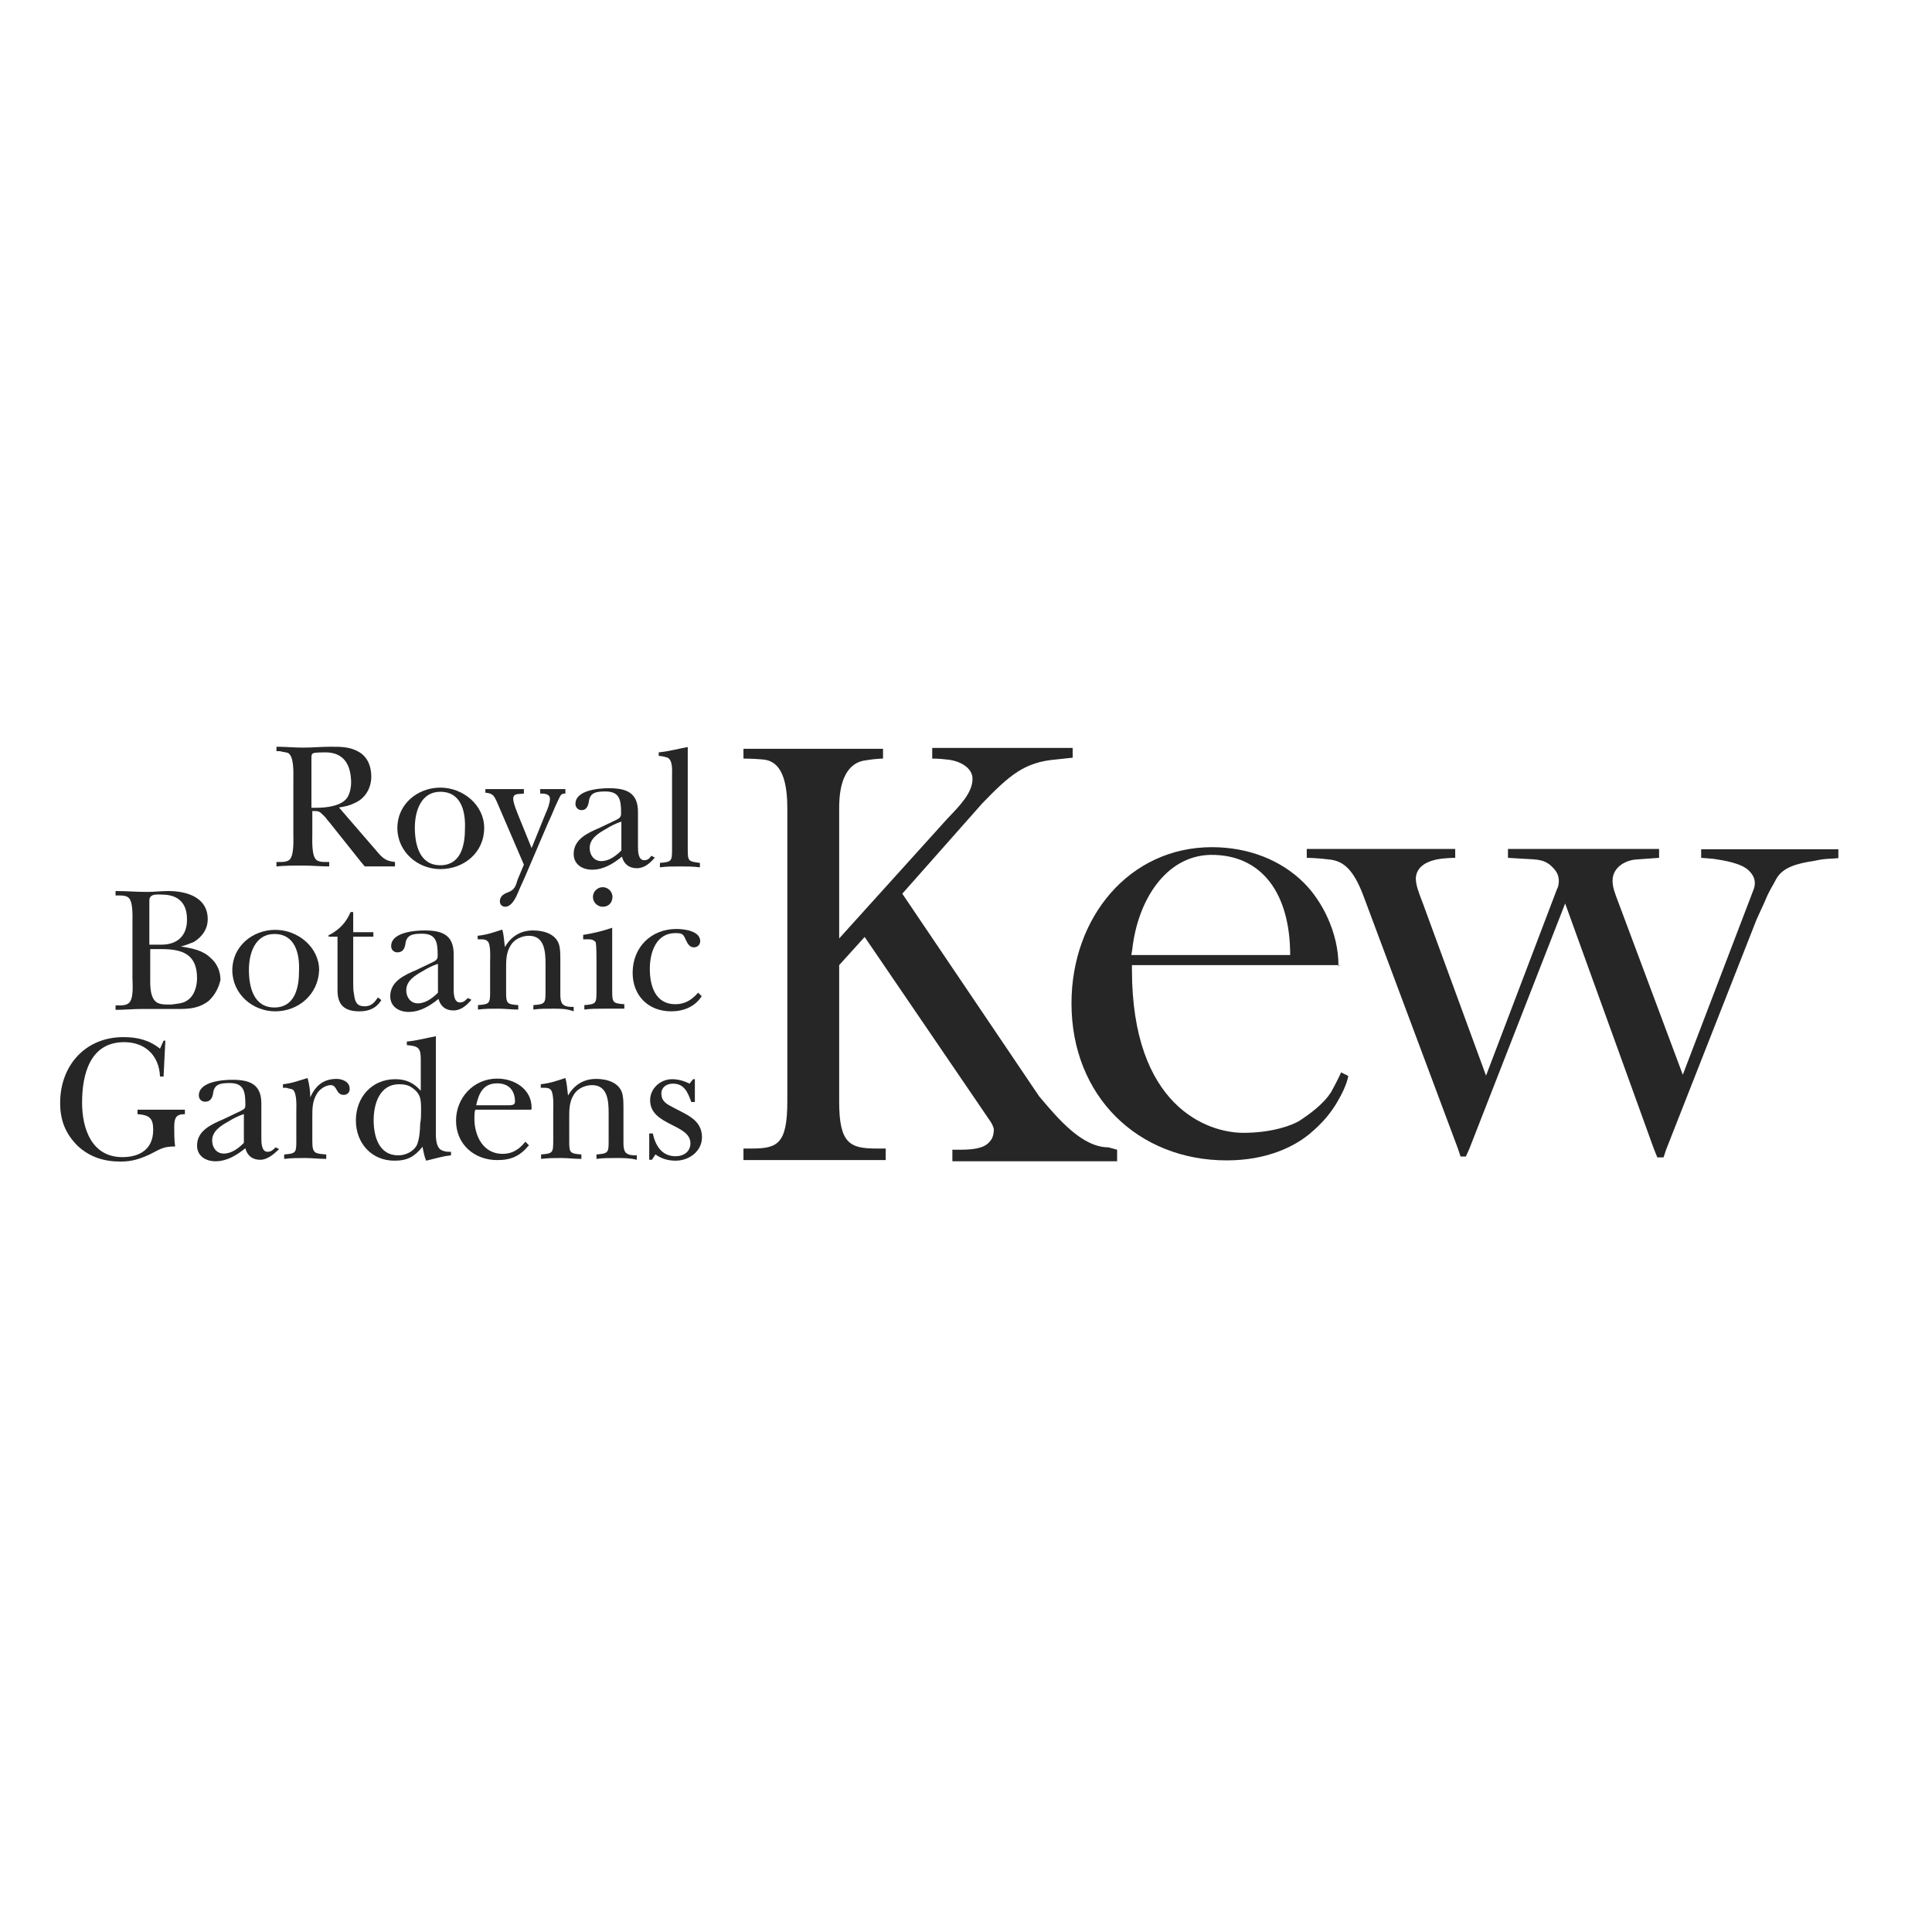
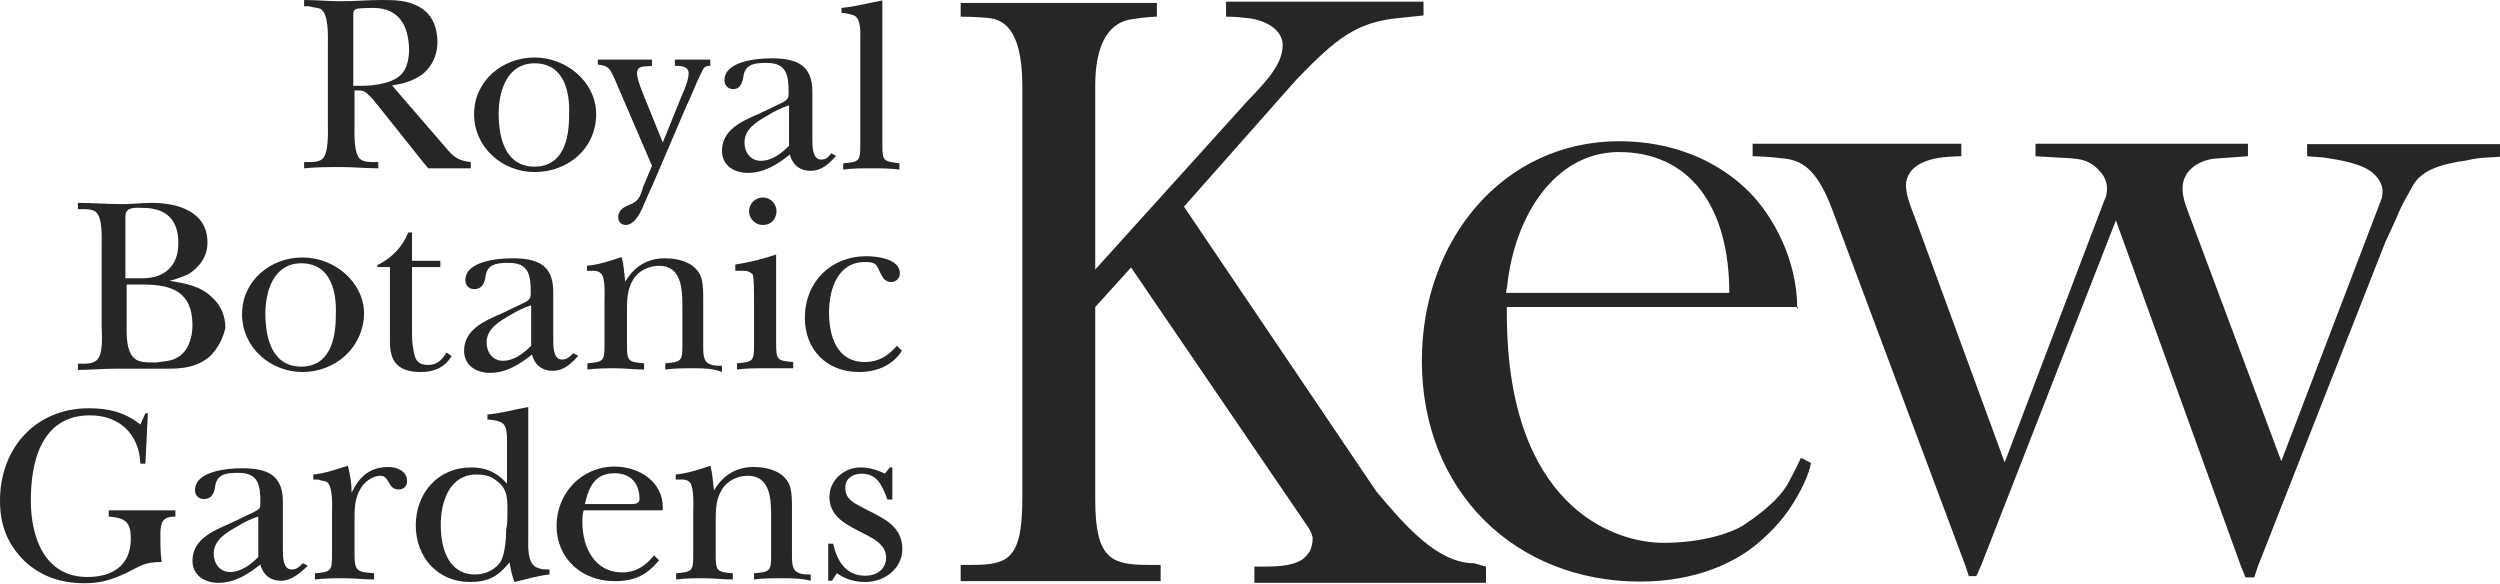
- <svg xmlns="http://www.w3.org/2000/svg" version="1.1" id="layer" x="0px" y="0px" viewBox="0 0 652 652" style="enable-background:new 0 0 652 652;" xml:space="preserve">
+ <svg xmlns="http://www.w3.org/2000/svg" version="1.1" id="layer" x="0px" y="0px" style="enable-background:new 0 0 652 652;" xml:space="preserve" viewBox="20.3 252 600.1 140">
  <style type="text/css">
	.st0{fill:#262626;}
</style>
  <g>
    <path class="st0" d="M127.8,292.4c-1.5,0-3,0-4.7,0c-1.8-2.1-3.3-4.1-5-6.2c-2.4-3-4.7-5.9-7.1-8.9c-0.6-0.6-0.9-1.2-1.5-1.8   c-1.8-1.8-1.8-1.8-4.1-1.8v8c0,1.8-0.3,7.4,1.5,8.6c0.9,0.6,2.1,0.6,3,0.6c0.3,0,0.9,0,1.2,0v1.5c-3,0-5.9-0.3-8.9-0.3   s-5.9,0-8.9,0.3v-1.5c0.3,0,0.9,0,1.2,0c0.9,0,2.1,0,3-0.6c1.8-1.2,1.5-6.8,1.5-8.6v-18.7c0-2.1,0.3-7.7-1.8-8.9   c-0.9-0.3-1.8-0.3-2.7-0.6h-1.2v-1.5c3,0,5.9,0.3,8.9,0.3c3.3,0,6.5-0.3,9.5-0.3c3.3,0,6.5,0,9.5,1.8c3,1.8,4.1,5,4.1,8.3   c0,3.9-2.1,7.4-5.6,8.9c-1.8,0.9-3.3,1.2-5.3,1.5l13.3,15.4c1.8,2.1,3,2.7,5.6,3v1.5C131.4,292.4,129.6,292.4,127.8,292.4z    M109.8,253.9c-0.3,0-3.6,0-4.1,0.3c-0.6,0.3-0.6,0.9-0.6,1.5v16.9h1.8c3.3,0,8.6-0.6,10.4-3.6c0.9-1.5,1.2-3.6,1.2-5   C118.4,258,116,253.9,109.8,253.9z" />
    <path class="st0" d="M148.6,293.3c-7.7,0-14.5-5.9-14.5-13.9s6.8-13.6,14.5-13.6c7.7,0,14.8,5.9,14.8,13.6   C163.4,287.7,156.6,293.3,148.6,293.3z M148.6,267.2c-6.5,0-8.6,6.5-8.6,12.1s1.5,12.7,8.6,12.7c6.8,0,8.3-6.5,8.3-12.1   C157.2,274,155.7,267.2,148.6,267.2z" />
    <path class="st0" d="M188.3,270.2c-1.2,2.4-2.1,5-3.3,7.4l-8,18.7c-0.6,1.2-2.1,4.7-2.1,4.7c-0.6,1.5-2.1,5-4.4,5   c-0.9,0-1.8-0.6-1.8-1.8c0-2.1,1.8-2.7,3.3-3.3c1.8-0.9,2.1-2.1,2.7-4.1l2.1-5l-8.9-20.7c-1.2-2.7-1.5-3.3-4.1-3.6v-1.2   c2.1,0,4.1,0,6.5,0c2.4,0,4.4,0,6.5,0v1.5c-1.5,0.3-3.6-0.3-3.6,1.8c0,1.5,1.5,5,2.1,6.5l4.1,10.1l4.7-11.6c0.6-1.2,1.5-3.6,1.5-5   c0-1.8-2.1-1.8-3.3-1.8v-1.5c1.5,0,3,0,4.4,0c1.5,0,3,0,4.1,0v1.5C189.2,267.8,189.2,268.4,188.3,270.2z" />
    <path class="st0" d="M214.9,293c-2.7,0-4.4-1.5-5-3.9c-3,2.4-6.2,4.4-10.1,4.4c-3.3,0-6.2-1.8-6.2-5.3c0-5,4.7-7.1,8.9-8.9l4.4-2.1   c0.6-0.3,2.1-0.9,2.4-1.5c0.3-0.3,0.3-0.9,0.3-1.5c0-4.4-0.6-7.1-5.3-7.1c-3,0-5.3,0.3-5.6,3.6c-0.3,1.5-0.9,2.7-2.4,2.7   c-1.2,0-2.1-0.9-2.1-2.1c0-4.7,8-5.3,11.3-5.3c5.9,0,9.8,1.5,9.8,8v11.6c0,1.5,0,4.7,2.1,4.7c1.2,0,1.8-0.6,2.4-1.5l1.2,0.6   C219.4,291.2,217.6,293,214.9,293z M209.6,277.3c-1.8,0.6-3.6,1.5-5,2.4c-2.7,1.5-5.6,3.3-5.6,6.5c0,2.4,1.5,4.4,3.9,4.4   c2.7,0,5-1.8,6.8-3.6V277.3L209.6,277.3z" />
    <path class="st0" d="M229.5,292.4c-2.4,0-4.4,0-6.8,0.3v-1.5c3.9-0.3,4.1-0.6,4.1-4.4c0-0.9,0-1.8,0-2.7v-22.2   c0-1.8,0.3-5.3-1.5-6.2c-0.9-0.3-2.1-0.6-3-0.6v-1.2c3.3-0.3,6.5-1.2,9.8-1.8v32c0,0.9,0,1.8,0,2.7c0,3.9,0.3,3.9,4.1,4.4v1.5   C233.9,292.4,231.5,292.4,229.5,292.4z" />
    <path class="st0" d="M70.4,337.8c-3.9,3-8,2.7-12.4,2.7c-2.4,0-5,0-7.4,0c-0.9,0-1.8,0-2.7,0c-3,0-5.9,0.3-8.9,0.3v-1.5   c0.3,0,0.9,0,1.2,0c0.9,0,2.1,0,3-0.6c2.1-1.2,1.5-6.8,1.5-8.6v-18.7c0-2.1,0.3-7.4-1.5-8.6c-0.9-0.6-2.1-0.6-3-0.6   c-0.3,0-0.9,0-1.2,0v-1.5c3.6,0,7.1,0.3,10.7,0.3c2.4,0,4.7-0.3,7.1-0.3c6.2,0,13.3,2.1,13.3,9.5c0,3.3-1.8,5.9-4.7,7.7   c-1.5,0.6-3,1.2-4.4,1.5c3.6,0.6,7.4,1.2,10.1,3.9c2.1,1.8,3.3,4.4,3.3,7.4C73.9,333,72.7,335.7,70.4,337.8z M54.6,320.3h-3.9v9.2   c0,2.4-0.3,7.4,2.4,8.9c1.2,0.6,2.4,0.6,3.9,0.6h0.3c0.3,0,0.6,0,0.6,0c1.8-0.3,3.6-0.3,5-1.2c2.7-1.5,3.6-5,3.6-7.7   C66.5,322,61.5,320.3,54.6,320.3z M54.6,301.9c-0.9,0-3.3-0.3-3.9,0.9c-0.3,0.3-0.3,0.9-0.3,1.5v14.5h4.1c5.3,0,8.6-3,8.6-8.3   C63.2,304.9,60.3,301.9,54.6,301.9z" />
    <path class="st0" d="M92.9,341.3c-7.7,0-14.5-5.9-14.5-13.9s6.8-13.6,14.5-13.6s14.8,5.9,14.8,13.6   C107.4,335.7,100.6,341.3,92.9,341.3z M92.6,315.2c-6.5,0-8.6,6.5-8.6,12.1s1.5,12.7,8.6,12.7c6.8,0,8.3-6.5,8.3-12.1   C101.2,322,99.7,315.2,92.6,315.2z" />
    <path class="st0" d="M121.3,341.3c-5,0-7.4-2.1-7.4-7.1v-18.1h-3v-0.6h0.3c3.3-1.8,5.6-4.1,7.1-7.7h0.9v6.8h6.8v1.5h-6.8v15.7   c0,1.2,0,2.4,0.3,3.9c0.3,2.4,0.9,3.9,3.6,3.9c2.1,0,3.3-1.2,4.4-3l1.2,0.9C126.9,340.4,124.3,341.3,121.3,341.3z" />
    <path class="st0" d="M153,341c-2.7,0-4.4-1.5-5-3.9c-3,2.4-6.2,4.4-10.1,4.4c-3.3,0-6.2-1.8-6.2-5.3c0-5,4.7-7.1,8.9-8.9l4.4-2.1   c0.6-0.3,2.1-0.9,2.4-1.5c0.3-0.3,0.3-0.9,0.3-1.5c0-4.4-0.6-7.1-5.3-7.1c-3,0-5.3,0.3-5.6,3.6c-0.3,1.5-0.9,2.7-2.7,2.7   c-1.2,0-2.1-0.9-2.1-2.1c0-4.7,8-5.3,11.3-5.3c5.9,0,9.8,1.5,9.8,8v11.6c0,1.5,0,4.7,2.1,4.7c1.2,0,1.8-0.6,2.7-1.5l1.2,0.6   C157.5,339.2,155.7,341,153,341z M147.7,325.3c-1.8,0.6-3.6,1.5-5,2.4c-2.7,1.5-5.6,3.3-5.6,6.5c0,2.4,1.5,4.4,3.9,4.4   c2.7,0,5-1.8,6.8-3.6V325.3L147.7,325.3z" />
    <path class="st0" d="M186.8,340.4c-2.4,0-4.7,0-6.8,0.3v-1.5c3.9-0.3,4.1-0.6,4.1-4.4c0-0.9,0-1.8,0-2.7v-6.8   c0-4.1-0.3-9.5-5.6-9.5c-2.4,0-5,1.2-6.2,3.3c-1.5,2.4-1.5,5-1.5,7.7v5.3c0,0.9,0,1.8,0,2.7c0,3.9,0.3,4.1,4.1,4.4v1.5   c-2.4,0-4.4-0.3-6.8-0.3s-4.4,0-6.8,0.3v-1.5c3.9-0.3,4.1-0.6,4.1-4.4c0-0.9,0-1.8,0-2.7v-7.4c0-1.5,0.3-6.2-0.9-7.1   c-0.6-0.6-1.5-0.6-2.1-0.6h-1.2v-1.2c3-0.3,5.6-1.2,8.3-2.1c0.6,2.1,0.6,3.9,0.9,5.9c2.1-3.6,5.3-5.6,9.5-5.6c3.6,0,8,1.2,8.9,5.3   c0.3,1.5,0.3,3,0.3,4.4c0,3,0,5.9,0,8.9c0,0.9,0,1.8,0,2.7c0,1.2,0,3.3,1.2,3.9c0.9,0.6,2.1,0.6,3.3,0.6v1.5   C191.2,340.4,189.2,340.4,186.8,340.4z" />
    <path class="st0" d="M204,340.4c-2.4,0-4.7,0-6.8,0.3v-1.5c3.9-0.3,4.1-0.6,4.1-4.4c0-0.9,0-1.8,0-2.7v-8.3c0-0.9,0-5-0.3-5.9   c-0.6-0.6-1.2-0.9-2.1-0.9c-0.6,0-1.5,0-2.1,0v-1.5c3.6-0.6,6.2-1.2,9.8-2.4v18.7c0,0.9,0,1.8,0,2.7c0,3.9,0.3,4.1,4.1,4.4v1.5   C208.7,340.4,206.4,340.4,204,340.4z M203.4,306c-1.8,0-3.3-1.5-3.3-3.3s1.5-3.3,3.3-3.3c1.8,0,3.3,1.5,3.3,3.3   C206.6,304.9,205.2,306,203.4,306z" />
    <path class="st0" d="M226.5,341.3c-7.7,0-13-5.3-13-13c0-8.6,6.2-14.8,14.8-14.8c2.4,0,8,0.6,8,4.1c0,1.2-0.9,2.1-2.1,2.1   c-1.5,0-2.1-1.2-2.7-2.4c-0.9-2.1-1.2-2.4-3.6-2.4c-6.5,0-8.6,6.5-8.6,12.1s1.8,11.9,8.6,11.9c3.3,0,5.6-1.5,7.7-3.9l1.2,1.2   C234.5,339.8,230.6,341.3,226.5,341.3z" />
    <path class="st0" d="M58.8,380.4c0,2.1,0,4.4,0.3,6.5c-4.1,0-5,0.9-8.6,2.7c-3.3,1.5-5.9,2.4-9.8,2.4c-5.6,0-10.4-1.5-14.5-5.3   c-4.1-4.1-5.9-8.6-5.9-14.5c0-12.7,8.6-22.2,21.3-22.2c4.7,0,8.6,0.9,12.4,3.9l1.2-2.7h0.6l-0.6,12.1h-1.2   c-0.3-7.1-5-11.6-12.1-11.6c-11.6,0-14.2,11-14.2,20.4c0,8.9,3.3,18.4,13.6,18.4c5.9,0,10.4-2.7,10.4-9.2c0-3.9-1.2-5-5.3-5.3v-1.5   c2.7,0,5.3,0,8.3,0c2.7,0,5,0,7.7,0v1.5C59.4,376,58.8,377.2,58.8,380.4z" />
    <path class="st0" d="M87.8,391.4c-2.7,0-4.4-1.5-5-3.9c-3,2.4-6.2,4.4-10.1,4.4c-3.3,0-6.2-1.8-6.2-5.3c0-5,4.7-7.1,8.9-8.9   l4.4-2.1c0.6-0.3,2.1-0.9,2.7-1.5c0.3-0.3,0.3-0.9,0.3-1.5c0-4.4-0.6-7.1-5.3-7.1c-3,0-5.3,0.3-5.6,3.6c-0.3,1.5-0.9,2.7-2.7,2.7   c-1.2,0-2.1-0.9-2.1-2.1c0-4.7,8-5.3,11.3-5.3c5.9,0,9.8,1.5,9.8,8V384c0,1.5,0,4.7,2.1,4.7c1.2,0,1.8-0.6,2.7-1.5l1.2,0.6   C92.3,389.6,90.2,391.4,87.8,391.4z M82.2,376c-1.8,0.6-3.6,1.5-5,2.4c-2.7,1.5-5.6,3.3-5.6,6.5c0,2.4,1.5,4.4,3.9,4.4   c2.7,0,5-1.8,6.8-3.6V376L82.2,376z" />
    <path class="st0" d="M116,369.5c-2.7,0-2.1-3.3-4.4-3.3c-1.8,0-3.9,1.5-4.7,3c-1.5,2.4-1.5,5-1.5,7.7v5.6c0,0.9,0,1.8,0,2.7   c0,4.1,0.9,4.1,4.7,4.4v1.5c-2.4,0-4.7-0.3-7.1-0.3s-4.7,0-7.1,0.3v-1.5c3.9-0.3,4.1-0.6,4.1-4.4c0-0.9,0-1.8,0-2.7v-7.4   c0-1.5,0.3-6.2-1.2-7.4c-0.6-0.3-1.5-0.3-2.1-0.6h-1.2v-1.2c3-0.3,5.3-1.2,8.3-2.1c0.6,2.4,0.9,4.1,0.9,6.5   c1.8-3.9,4.4-6.2,8.9-6.2c1.8,0,4.4,0.9,4.4,3.3C118.1,368.6,117.2,369.5,116,369.5z" />
    <path class="st0" d="M143.8,391.7c-0.6-1.5-0.9-3-1.2-4.7c-2.7,3.3-5,4.7-9.5,4.7c-7.7,0-13-5.9-13-13.6s5.3-13.9,13.3-13.9   c3.6,0,6.2,1.2,8.6,3.9v-10.4c0-3.9-0.6-4.7-4.7-5v-1.2c3.3-0.3,6.5-1.2,9.8-1.8V381c0,1.8-0.3,5.9,1.8,7.1   c0.6,0.3,1.5,0.6,2.4,0.6h0.9v1.2C149.2,390.2,146.5,391.1,143.8,391.7z M142.1,374.8c0-3.6,0-5.6-3-7.7c-1.2-0.9-2.7-1.2-4.4-1.2   c-6.5,0-8.6,6.5-8.6,12.1c0,5.6,1.8,11.9,8.3,11.9c2.4,0,5-1.2,6.2-3.3c0.9-1.8,1.2-5.3,1.2-7.4   C142.1,377.8,142.1,376.3,142.1,374.8z" />
    <path class="st0" d="M178.8,374.5h-18.4c-0.3,0.9-0.3,1.8-0.3,3c0,5.9,3,11.9,9.5,11.9c3.3,0,5.6-1.5,7.7-4.1l1.2,1.2   c-3,3.6-5.9,5-10.7,5c-7.7,0-13.9-5.3-13.9-13.3c0-7.7,5.9-14.2,13.9-14.2c5.9,0,11.6,3.6,11.6,9.8   C179.4,374.5,179.4,374.5,178.8,374.5z M167.8,365.6c-4.7,0-6.2,3.3-7.1,7.4h10.7c1.2,0,2.4,0,2.4-1.2   C173.8,368,171.7,365.6,167.8,365.6z" />
    <path class="st0" d="M208.1,390.8c-2.4,0-4.7,0-6.8,0.3v-1.5c3.9-0.3,4.1-0.6,4.1-4.4c0-0.9,0-1.8,0-2.7v-6.8   c0-4.1-0.3-9.5-5.6-9.5c-2.4,0-5,1.2-6.2,3.3c-1.5,2.4-1.5,5-1.5,7.7v5.3c0,0.9,0,1.8,0,2.7c0,3.9,0.3,4.1,4.1,4.4v1.5   c-2.4,0-4.4-0.3-6.8-0.3c-2.4,0-4.4,0-6.8,0.3v-1.5c3.9-0.3,4.1-0.6,4.1-4.4c0-0.9,0-1.8,0-2.7v-7.4c0-1.5,0.3-6.2-0.9-7.4   c-0.6-0.6-1.5-0.6-2.1-0.6h-1.2v-1.2c3-0.3,5.6-1.2,8.3-2.1c0.6,2.1,0.6,3.9,0.9,5.9c2.1-3.6,5.3-5.6,9.5-5.6c3.6,0,8,1.2,8.9,5.3   c0.3,1.5,0.3,3,0.3,4.4c0,3,0,5.9,0,8.9c0,0.9,0,1.8,0,2.7c0,1.2,0,3.3,1.2,3.9c0.9,0.6,2.1,0.6,3.3,0.6v1.5   C212.6,390.8,210.2,390.8,208.1,390.8z" />
    <path class="st0" d="M228,391.7c-2.4,0-4.7-0.6-6.8-2.1l-1.2,1.8h-0.9v-8.9h1.2c0.9,4.1,3,7.7,7.7,7.7c2.7,0,5-1.5,5-4.4   c0-6.5-13.6-5.9-13.6-14.5c0-4.1,3.6-7.1,7.4-7.1c2.1,0,4.1,0.6,5.9,1.5l1.2-1.5h0.6v7.7h-1.2c-1.2-3.3-2.4-6.2-6.2-6.2   c-2.1,0-3.9,1.2-3.9,3.3c0,2.7,1.8,3.6,3.9,4.7c4.4,2.4,9.8,4.1,9.8,10.1C236.9,388.4,232.7,391.7,228,391.7z" />
    <path class="st0" d="M574.1,286.5v3l3.9,0.3c4.1,0.6,9.5,1.5,12.1,3.9c1.5,1.5,2.7,3.3,1.8,6.2l-24,62.8l-21.6-57.8   c-1.5-3.9-2.1-5.6-2.1-7.7c0-3.9,3.3-6.5,7.4-7.1l8.3-0.6v-3h-51v3l5,0.3c5,0.3,7.7,0,10.7,3.6c2.4,2.7,1.2,6.2,0.9,6.5l-24,63.1   l-21.3-58.1c-1.5-3.9-2.4-6.2-2.4-8.6c0.3-4.1,4.1-5.6,6.8-6.2c2.7-0.6,6.5-0.6,6.5-0.6v-3H441v3c0,0,3.3,0,8,0.6   c4.4,0.6,7.7,3.3,11,11.9l32,85.6l0.9,2.7h1.8l1.2-2.7l32.3-82.7l29.9,82.7l1.2,3h2.1l0.9-2.7l30.5-77.6l2.7-5.9   c1.8-4.4,2.7-5.3,3.9-7.7c2.1-3.9,6.8-5.3,13-6.2c3.9-0.9,5.6-0.6,8-0.9v-3H574.1z" />
    <path class="st0" d="M374.1,387.2c-8.9,0-16.9-9.5-23.4-17.2l-46.2-68.4l27-30.5c9.2-9.5,14.2-13.9,24.9-14.8l5.6-0.6v-3.3h-47.4   v3.6c0,0,2.7,0,4.7,0.3c4.4,0.3,8.9,2.7,8.9,6.5c0,4.7-4.1,8.9-8.6,13.6l-36.4,40.3v-44.1c0-14.5,6.8-15.7,8.9-16   c3.6-0.6,5.9-0.6,5.9-0.6v-3.3h-47.1v3.3c0,0,3.3,0,6.5,0.3c3.3,0.3,8.3,2.1,8.3,16.3v99c0,14.5-3.3,16-12.1,16h-2.7v3.9h48v-3.9   h-3c-8.9,0-12.7-1.5-12.7-15.7v-46.2l8.6-9.5l42.4,62.2c0,0,0.9,1.2,1.2,2.7c0,1.2-0.3,3-1.2,3.9c-1.5,2.1-4.4,3-10.1,3h-0.6   c-1.5,0-2.1,0-2.1,0v3.9H377v-3.9L374.1,387.2z" />
    <path class="st0" d="M451.7,325.9c0-11.3-5.6-21.9-11.6-27.9c-7.7-7.7-18.7-12.1-31.1-12.1c-27.9,0-47.4,23.7-47.4,52.7   c0,31.4,22.5,53,52.4,53c13.6,0,22.8-4.7,27.9-8.9c4.7-3.9,7.4-7.4,9.5-11c3.3-5.6,3.6-8.6,3.6-8.6l-2.4-1.2c0,0-0.9,2.1-3.3,6.5   c-2.7,4.4-8,8-10.7,9.8c-2.4,1.5-9.2,4.1-19,4.1c-12.1,0-37.6-8.9-37.6-55.1v-1.5H452C451.7,326.2,451.7,326.2,451.7,325.9   L451.7,325.9z M435.4,322.3h-53.6l0.3-1.8c1.8-16.6,11.3-31.7,26.4-32C425.9,288.3,435.4,301.6,435.4,322.3z" />
  </g>
</svg>
